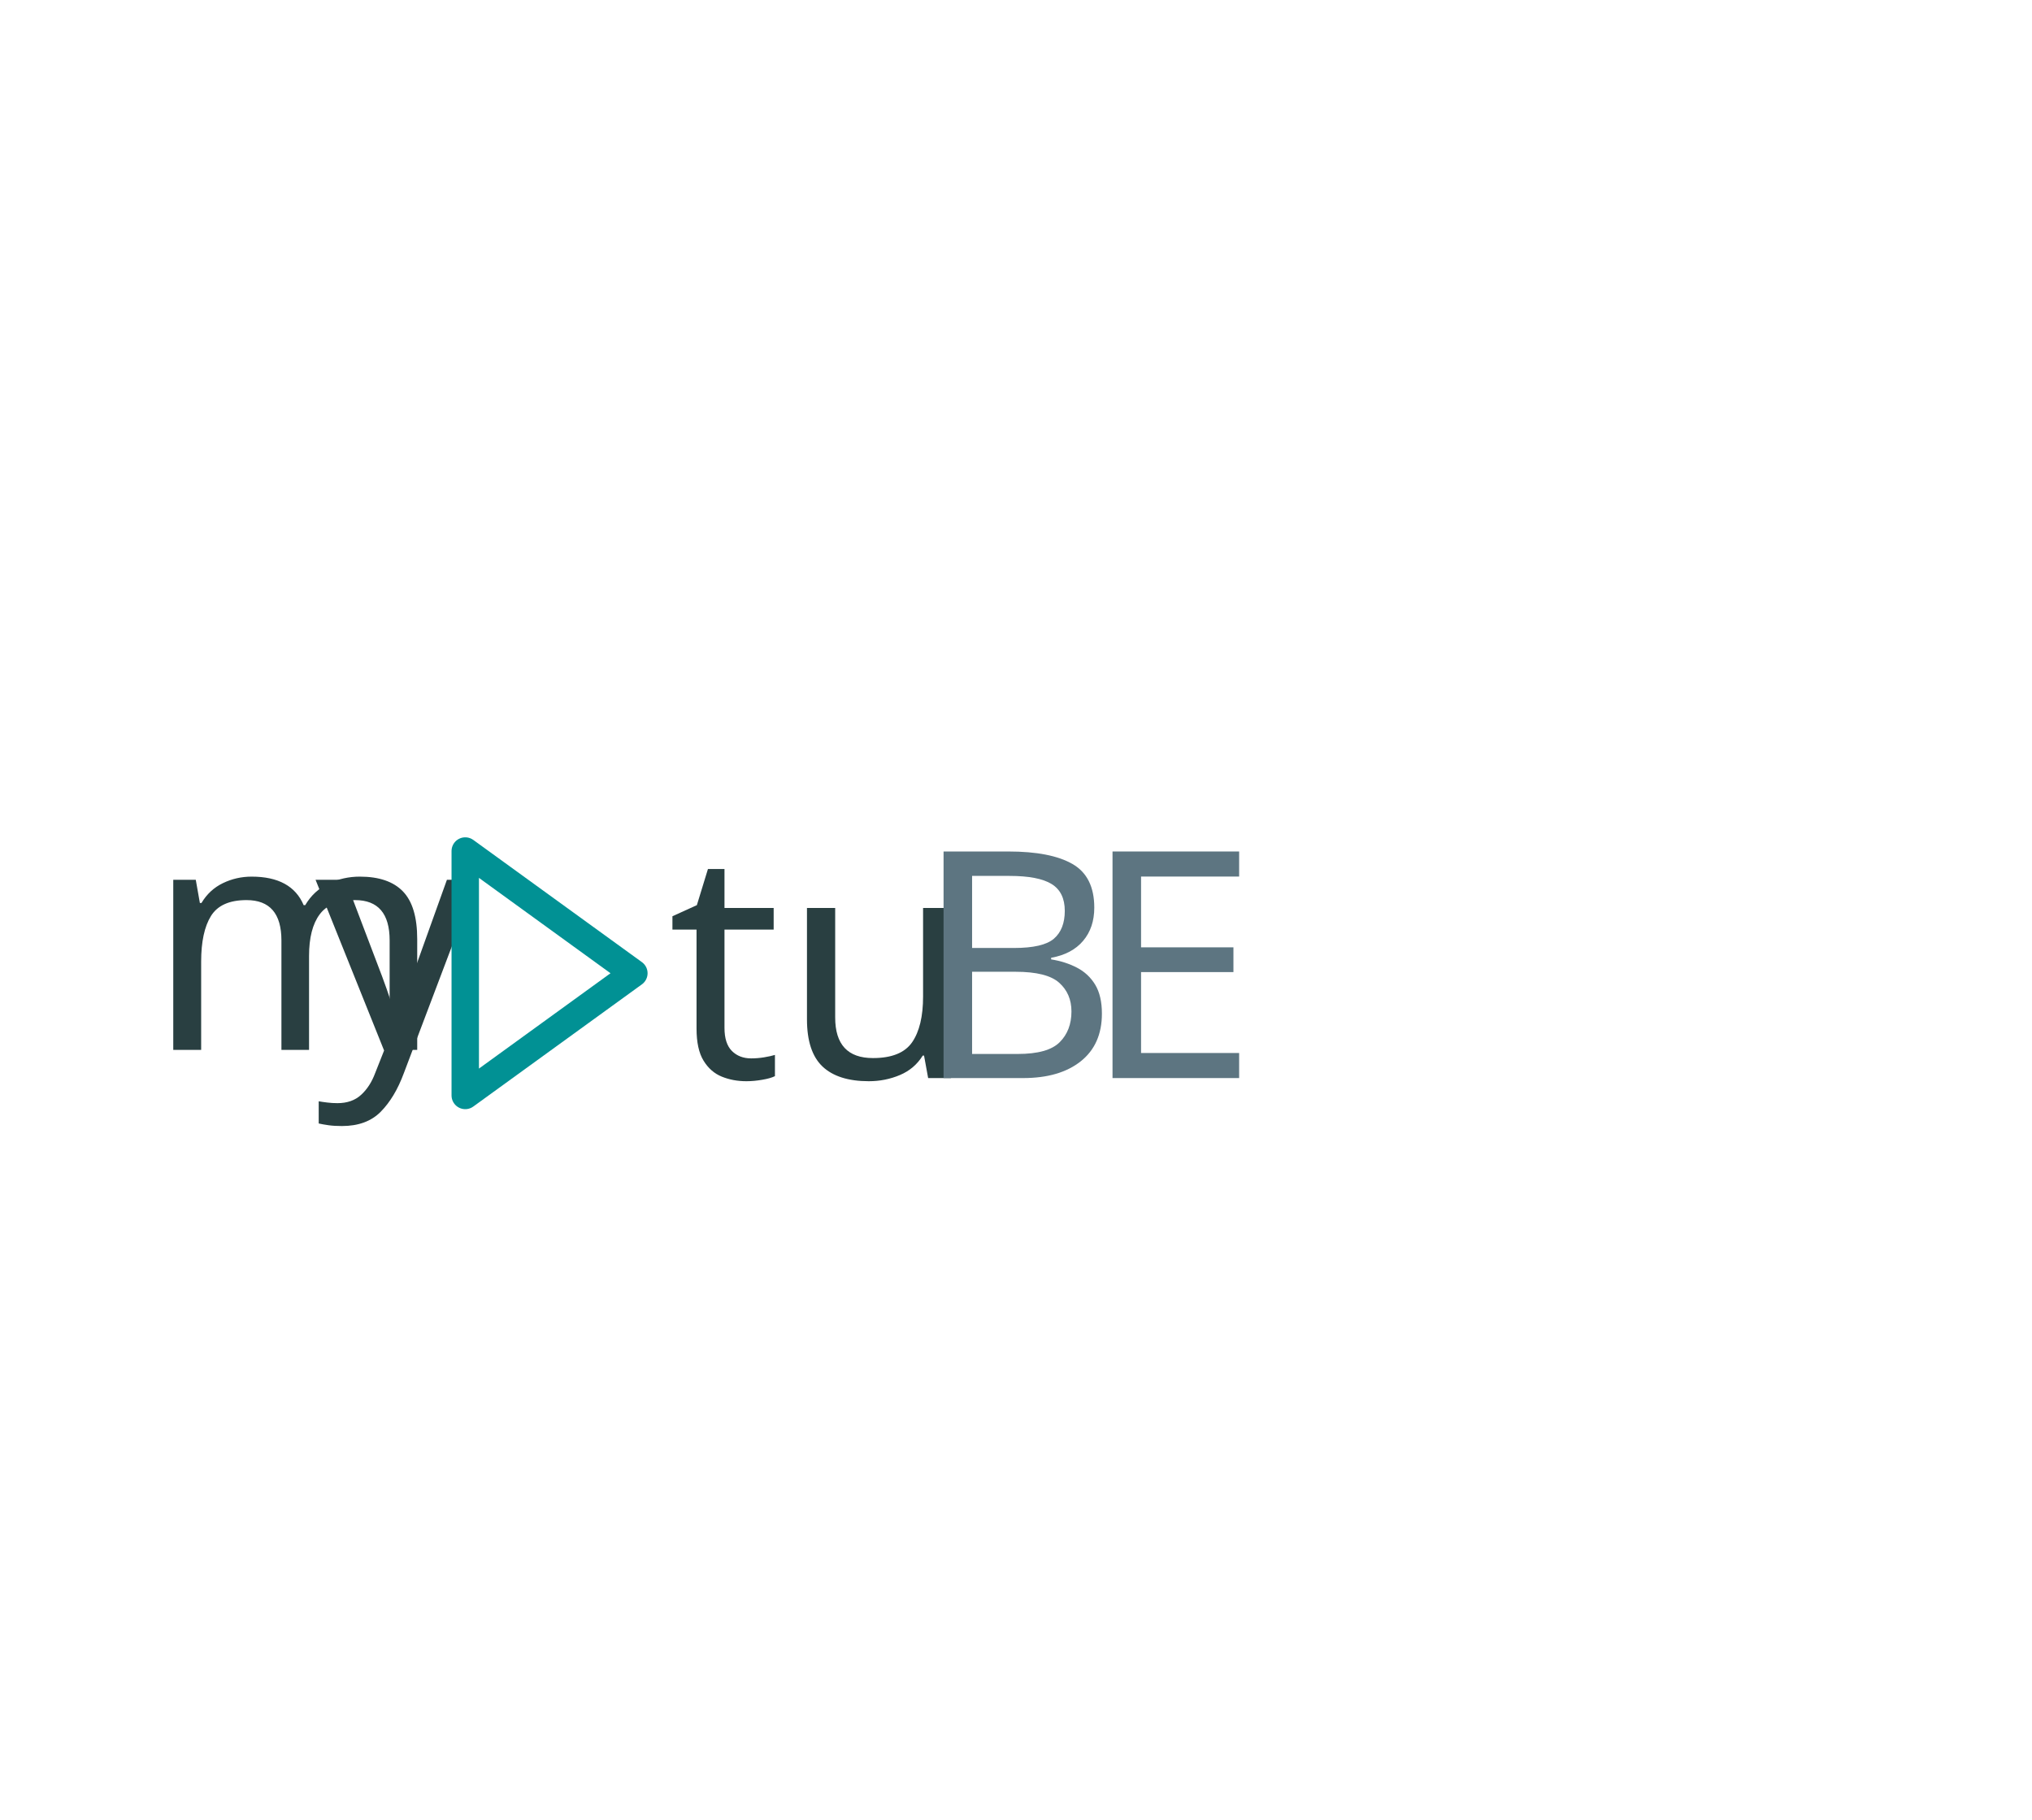
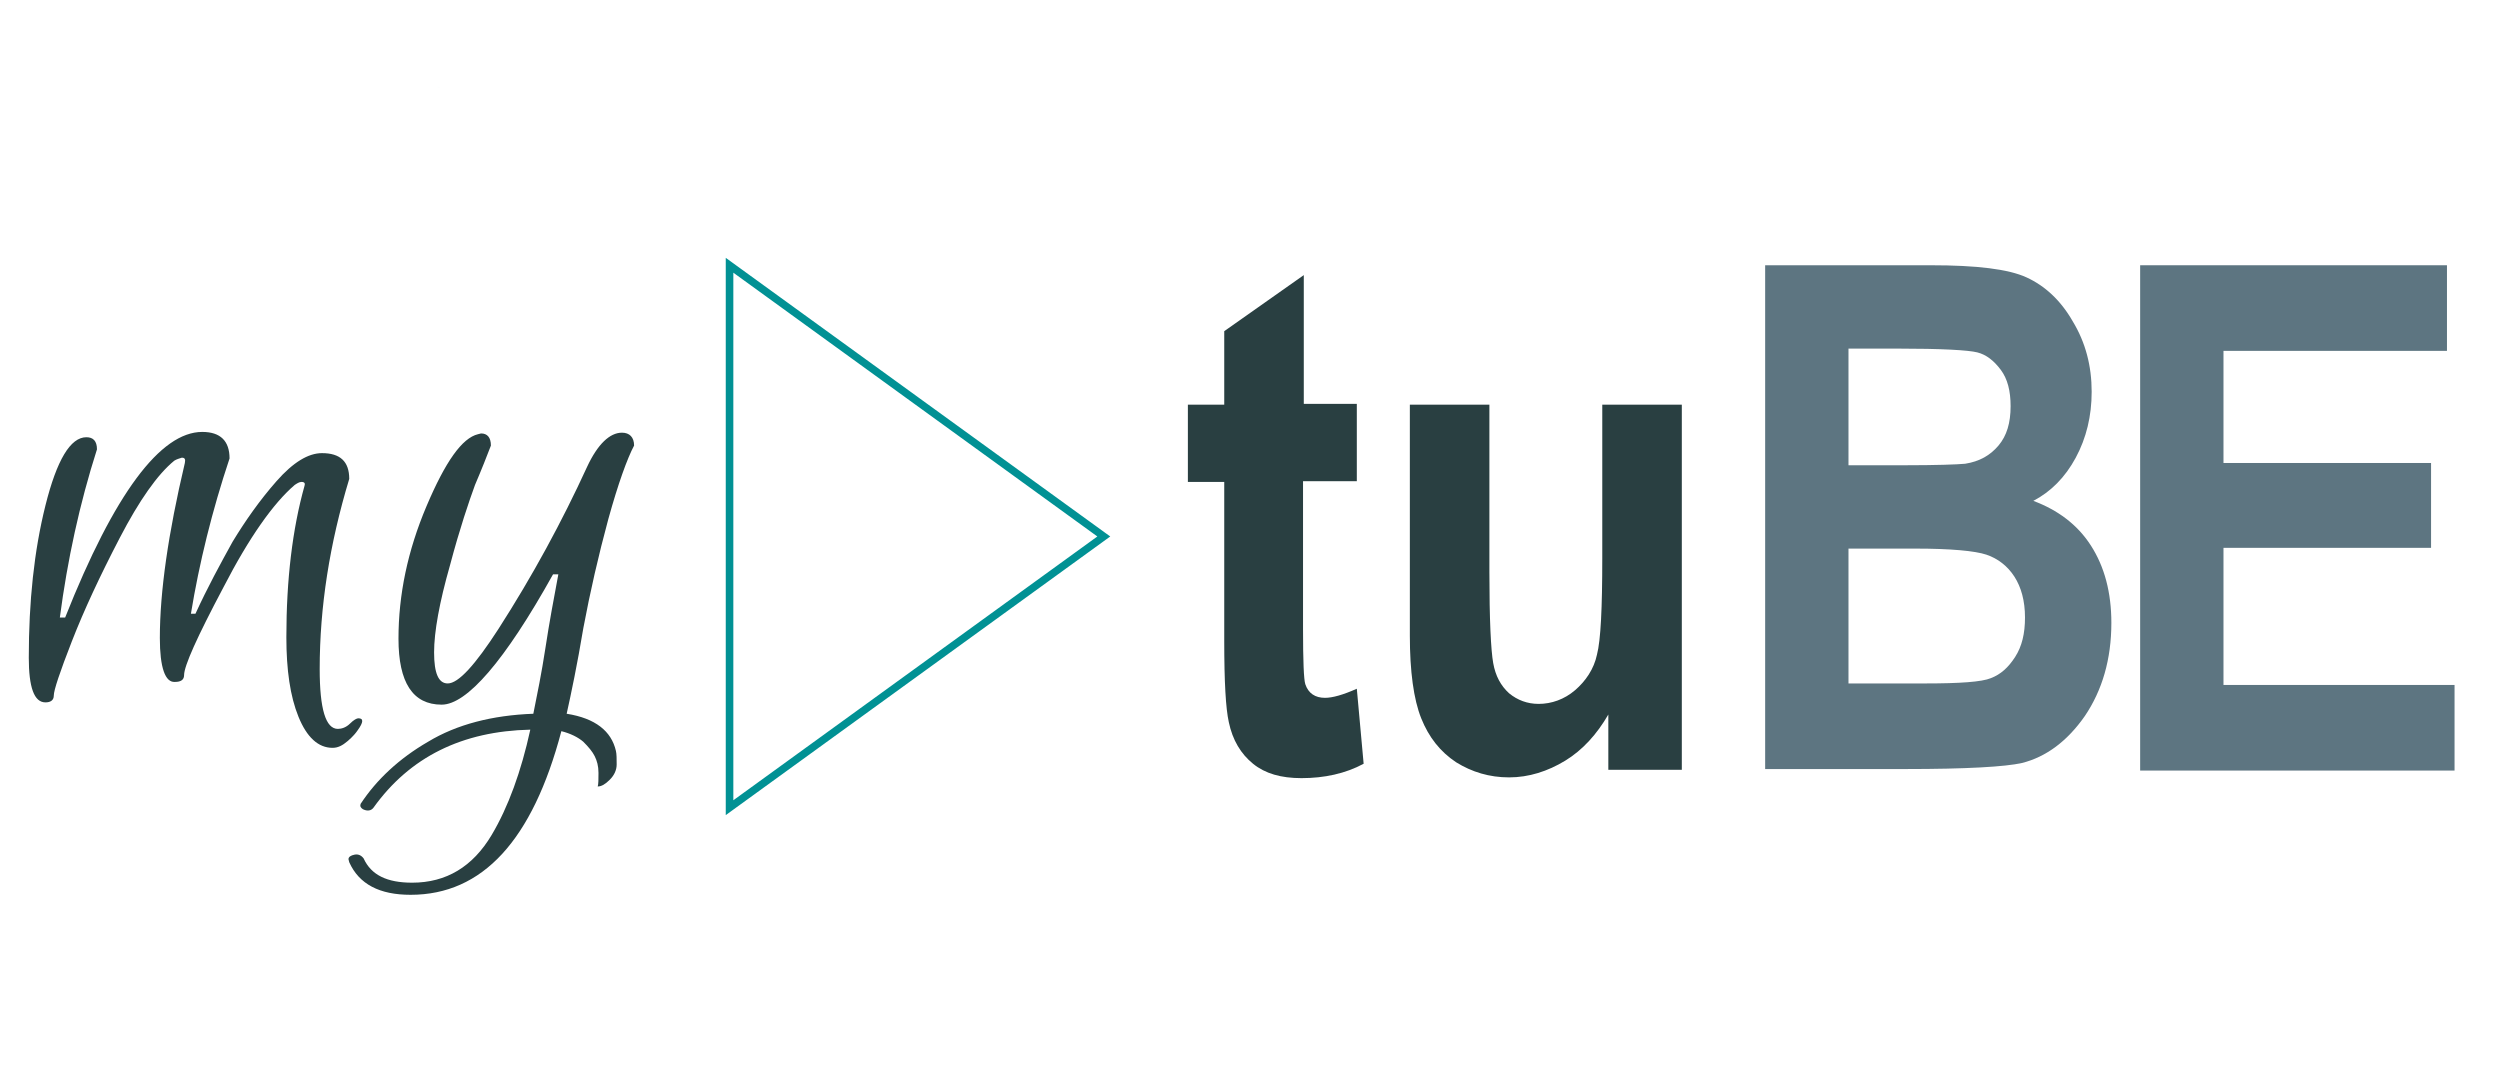
- <svg xmlns="http://www.w3.org/2000/svg" version="1.1" id="Layer_1" x="0px" y="0px" viewBox="0 0 595.3 533" style="enable-background:new 0 0 595.3 533;" xml:space="preserve">
-   <style type="text/css">
- 	.st0{fill:#FDFEFE;}
- 	.st1{fill:#293F41;}
- 	.st2{font-family:'EuphoriaScript-Regular';}
- 	.st3{font-size:92.952px;}
- 	.st4{font-family:'ArialNarrow-Bold';}
- 	.st5{fill:#5D7581;}
- 	.st6{letter-spacing:-5;}
- 	.st7{fill:none;stroke:#019194;stroke-width:8.032;stroke-linecap:round;stroke-linejoin:round;stroke-miterlimit:10;}
- </style>
-   <path class="st0" d="M97.8,225.7c0.1,0,0.2,0.1,0.3,0.2c-0.1,0-0.2,0.1-0.3,0C97.7,225.8,97.7,225.7,97.8,225.7z" />
-   <text transform="matrix(1 0 0 1 42.853 307.549)">
-     <tspan x="0" y="0" class="st1 st2 st3">m</tspan>
-     <tspan x="49.5" y="0" class="st1 st2 st3">y</tspan>
-   </text>
-   <text transform="matrix(1 0 0 1 195.5135 315.8093)">
-     <tspan x="0" y="0" class="st1 st4 st3">tu</tspan>
-     <tspan x="71.9" y="0" class="st5 st4 st3 st6">B</tspan>
-     <tspan x="121.4" y="0" class="st5 st4 st3">E</tspan>
-   </text>
-   <polygon class="st7" points="136.3,285.1 136.3,249.3 161,267.2 185.7,285.1 161,303 136.3,320.9 " />
+ <svg xmlns="http://www.w3.org/2000/svg" width="140" height="60" viewBox="40 250 330 70" fill="none">
+   <path d="M97.8 225.7C97.9 225.7 98 225.8 98.1 225.9C98 225.9 97.9 226 97.8 225.9C97.7 225.8 97.7 225.7 97.8 225.7Z" fill="#FDFEFE" />
+   <path d="M61.1 298.5C61.1 292.4 62.2 284.7 64.4 275.4C64.5 274.9 64.4 274.7 64 274.7C63.7 274.8 63.3 274.9 63 275.1C60.8 276.9 58.4 280.3 55.8 285.3C53.2 290.3 51.1 294.8 49.5 298.9C47.9 303 47.1 305.4 47.1 306.1C47.1 306.7 46.7 307 46 307C44.5 307 43.8 305 43.8 301.1C43.8 293.7 44.5 287 46 281C47.5 275 49.3 272 51.4 272C52.3 272 52.8 272.5 52.8 273.6C50.5 280.8 48.9 288.2 47.9 295.8H48.6C55.1 279.4 61.2 271.3 66.7 271.3C69.1 271.3 70.3 272.5 70.3 274.8C68 281.7 66.3 288.6 65.2 295.3H65.8C67.4 291.8 69.1 288.7 70.7 285.8C72.4 283 74.3 280.3 76.5 277.8C78.7 275.3 80.7 274.1 82.5 274.1C84.9 274.1 86.1 275.2 86.1 277.5C83.5 286.1 82.2 294.4 82.2 302.6C82.2 307.9 83 310.5 84.6 310.5C85.1 310.5 85.7 310.3 86.2 309.8C86.7 309.3 87.1 309.1 87.3 309.1C88 309.1 88 309.6 87.2 310.7C87 311 86.6 311.5 85.9 312.1C85.2 312.7 84.6 313 83.9 313C82 313 80.5 311.6 79.4 308.9C78.3 306.2 77.8 302.7 77.8 298.4C77.8 290.8 78.6 284.1 80.2 278.4C80.3 278.1 80.2 277.9 79.8 277.9C79.5 277.9 79.2 278.1 78.9 278.3C76.1 280.7 72.9 285.2 69.5 291.8C66 298.4 64.3 302.2 64.3 303.4C64.3 304 63.9 304.3 63.1 304.3C61.8 304.4 61.1 302.4 61.1 298.5Z" fill="#293F41" />
+   <path d="M94.4 330.8C98.9 330.8 102.4 328.7 104.9 324.5C107.1 320.8 108.8 316.1 110 310.6C101 310.8 94.1 314.2 89.3 320.9C89 321.3 88.5 321.4 87.9 321.1C87.6 320.9 87.5 320.7 87.6 320.4C89.7 317.2 92.7 314.4 96.5 312.2C100.3 309.9 105 308.7 110.4 308.5C110.9 306 111.5 303.1 112 299.8C112.5 296.5 113.1 293.3 113.7 290.1H113C106.6 301.6 101.6 307.3 98.3 307.3C94.5 307.3 92.6 304.4 92.6 298.6C92.6 292.8 93.8 287 96.3 281.1C98.8 275.2 101 272.1 103.1 271.6L103.5 271.5C104.3 271.5 104.8 272 104.8 273.1C104.3 274.4 103.6 276.2 102.7 278.3C101.9 280.5 100.7 284 99.4 288.9C98 293.8 97.3 297.7 97.3 300.4C97.3 303.2 97.9 304.5 99.1 304.5C100.5 304.5 102.7 302.1 105.8 297.3C110.3 290.3 114.2 283.1 117.5 275.9C118.9 272.9 120.5 271.4 122.1 271.4C123.1 271.4 123.7 272 123.7 273.1C122.8 274.8 121.6 278.1 120.3 282.8C119 287.6 117.9 292.4 117 297.2C116.2 302 115.4 305.8 114.8 308.5C118.6 309.1 120.7 310.8 121.3 313.4C121.4 313.8 121.4 314.5 121.4 315.2C121.4 315.9 121.1 316.6 120.5 317.2C119.9 317.8 119.4 318.1 118.9 318.1C119 317.8 119 317.1 119 316.3C119 315.4 118.8 314.7 118.5 314.1C118.2 313.5 117.7 312.9 117 312.2C116.3 311.6 115.3 311.1 114.1 310.8C110.3 325.2 103.7 332.4 94.2 332.4C90.1 332.4 87.4 331 86.1 328.1C86.1 328 86 327.8 86 327.7C86 327.4 86.3 327.2 86.8 327.1C87.3 327 87.7 327.2 88 327.6C89 329.8 91.1 330.8 94.4 330.8Z" fill="#293F41" />
+   <path d="M219.1 267.6V277.8H212V297.3C212 301.5 212.1 304 212.3 304.6C212.7 305.8 213.6 306.4 214.9 306.4C215.9 306.4 217.3 306 219.1 305.2L220 315.1C217.6 316.4 214.8 317 211.8 317C209.1 317 207 316.4 205.4 315.1C203.8 313.8 202.7 312 202.2 309.6C201.8 307.8 201.6 304.3 201.6 298.9V277.9H196.8V267.7H201.6V258L212.1 250.6V267.6H219.1Z" fill="#293F41" />
+   <path d="M252.3 315.8V308.6C250.8 311.2 248.9 313.3 246.6 314.7C244.3 316.1 241.8 316.9 239.2 316.9C236.6 316.9 234.3 316.2 232.2 314.9C230.1 313.5 228.6 311.6 227.6 309.1C226.6 306.6 226.1 302.9 226.1 298.2V267.7H236.6V289.8C236.6 296.1 236.8 300.1 237.1 301.8C237.4 303.5 238.1 304.8 239.2 305.8C240.3 306.7 241.6 307.2 243.1 307.2C244.8 307.2 246.5 306.6 247.9 305.4C249.3 304.2 250.4 302.6 250.8 300.7C251.3 298.8 251.5 294.5 251.5 288V267.7H262V315.9H252.3V315.8Z" fill="#293F41" />
+   <path d="M273 249.3H294.9C300.9 249.3 305.1 249.8 307.5 250.9C309.9 252 312 253.9 313.6 256.7C315.3 259.5 316.1 262.6 316.1 266C316.1 269.2 315.4 272.1 314 274.7C312.6 277.3 310.7 279.2 308.4 280.4C311.6 281.6 314.2 283.5 316 286.3C317.8 289.1 318.7 292.5 318.7 296.5C318.7 301.3 317.5 305.4 315.2 308.8C312.9 312.1 310.1 314.2 306.9 315C304.7 315.5 299.6 315.8 291.5 315.8H273V249.3ZM284 260.3V275.7H291.3C295.7 275.7 298.3 275.6 299.4 275.5C301.3 275.2 302.7 274.4 303.8 273.1C304.9 271.8 305.4 270.1 305.4 267.9C305.4 265.9 305 264.3 304.1 263.1C303.2 261.9 302.2 261.1 301 260.8C299.8 260.5 296.3 260.3 290.4 260.3H284ZM284 286.8V304.5H294.2C298.7 304.5 301.6 304.3 302.8 303.8C304.1 303.3 305.1 302.4 306 301C306.9 299.6 307.3 297.9 307.3 295.8C307.3 293.6 306.8 291.8 305.9 290.4C305 289 303.7 288 302.2 287.5C300.7 287 297.5 286.7 292.8 286.7H284V286.8Z" fill="#5D7581" />
+   <path d="M322.5 315.8V249.3H363V260.6H333.5V275.4H360.9V286.6H333.5V304.7H364V316H322.5V315.8Z" fill="#5D7581" />
+   <path d="M136.3 285.1V249.3L161 267.2L185.7 285.1L161 303L136.3 320.9V285.1Z" stroke="#019194" strokeWidth="8.032" strokeMiterlimit="10" strokeLinecap="round" strokeLinejoin="round" />
</svg>
